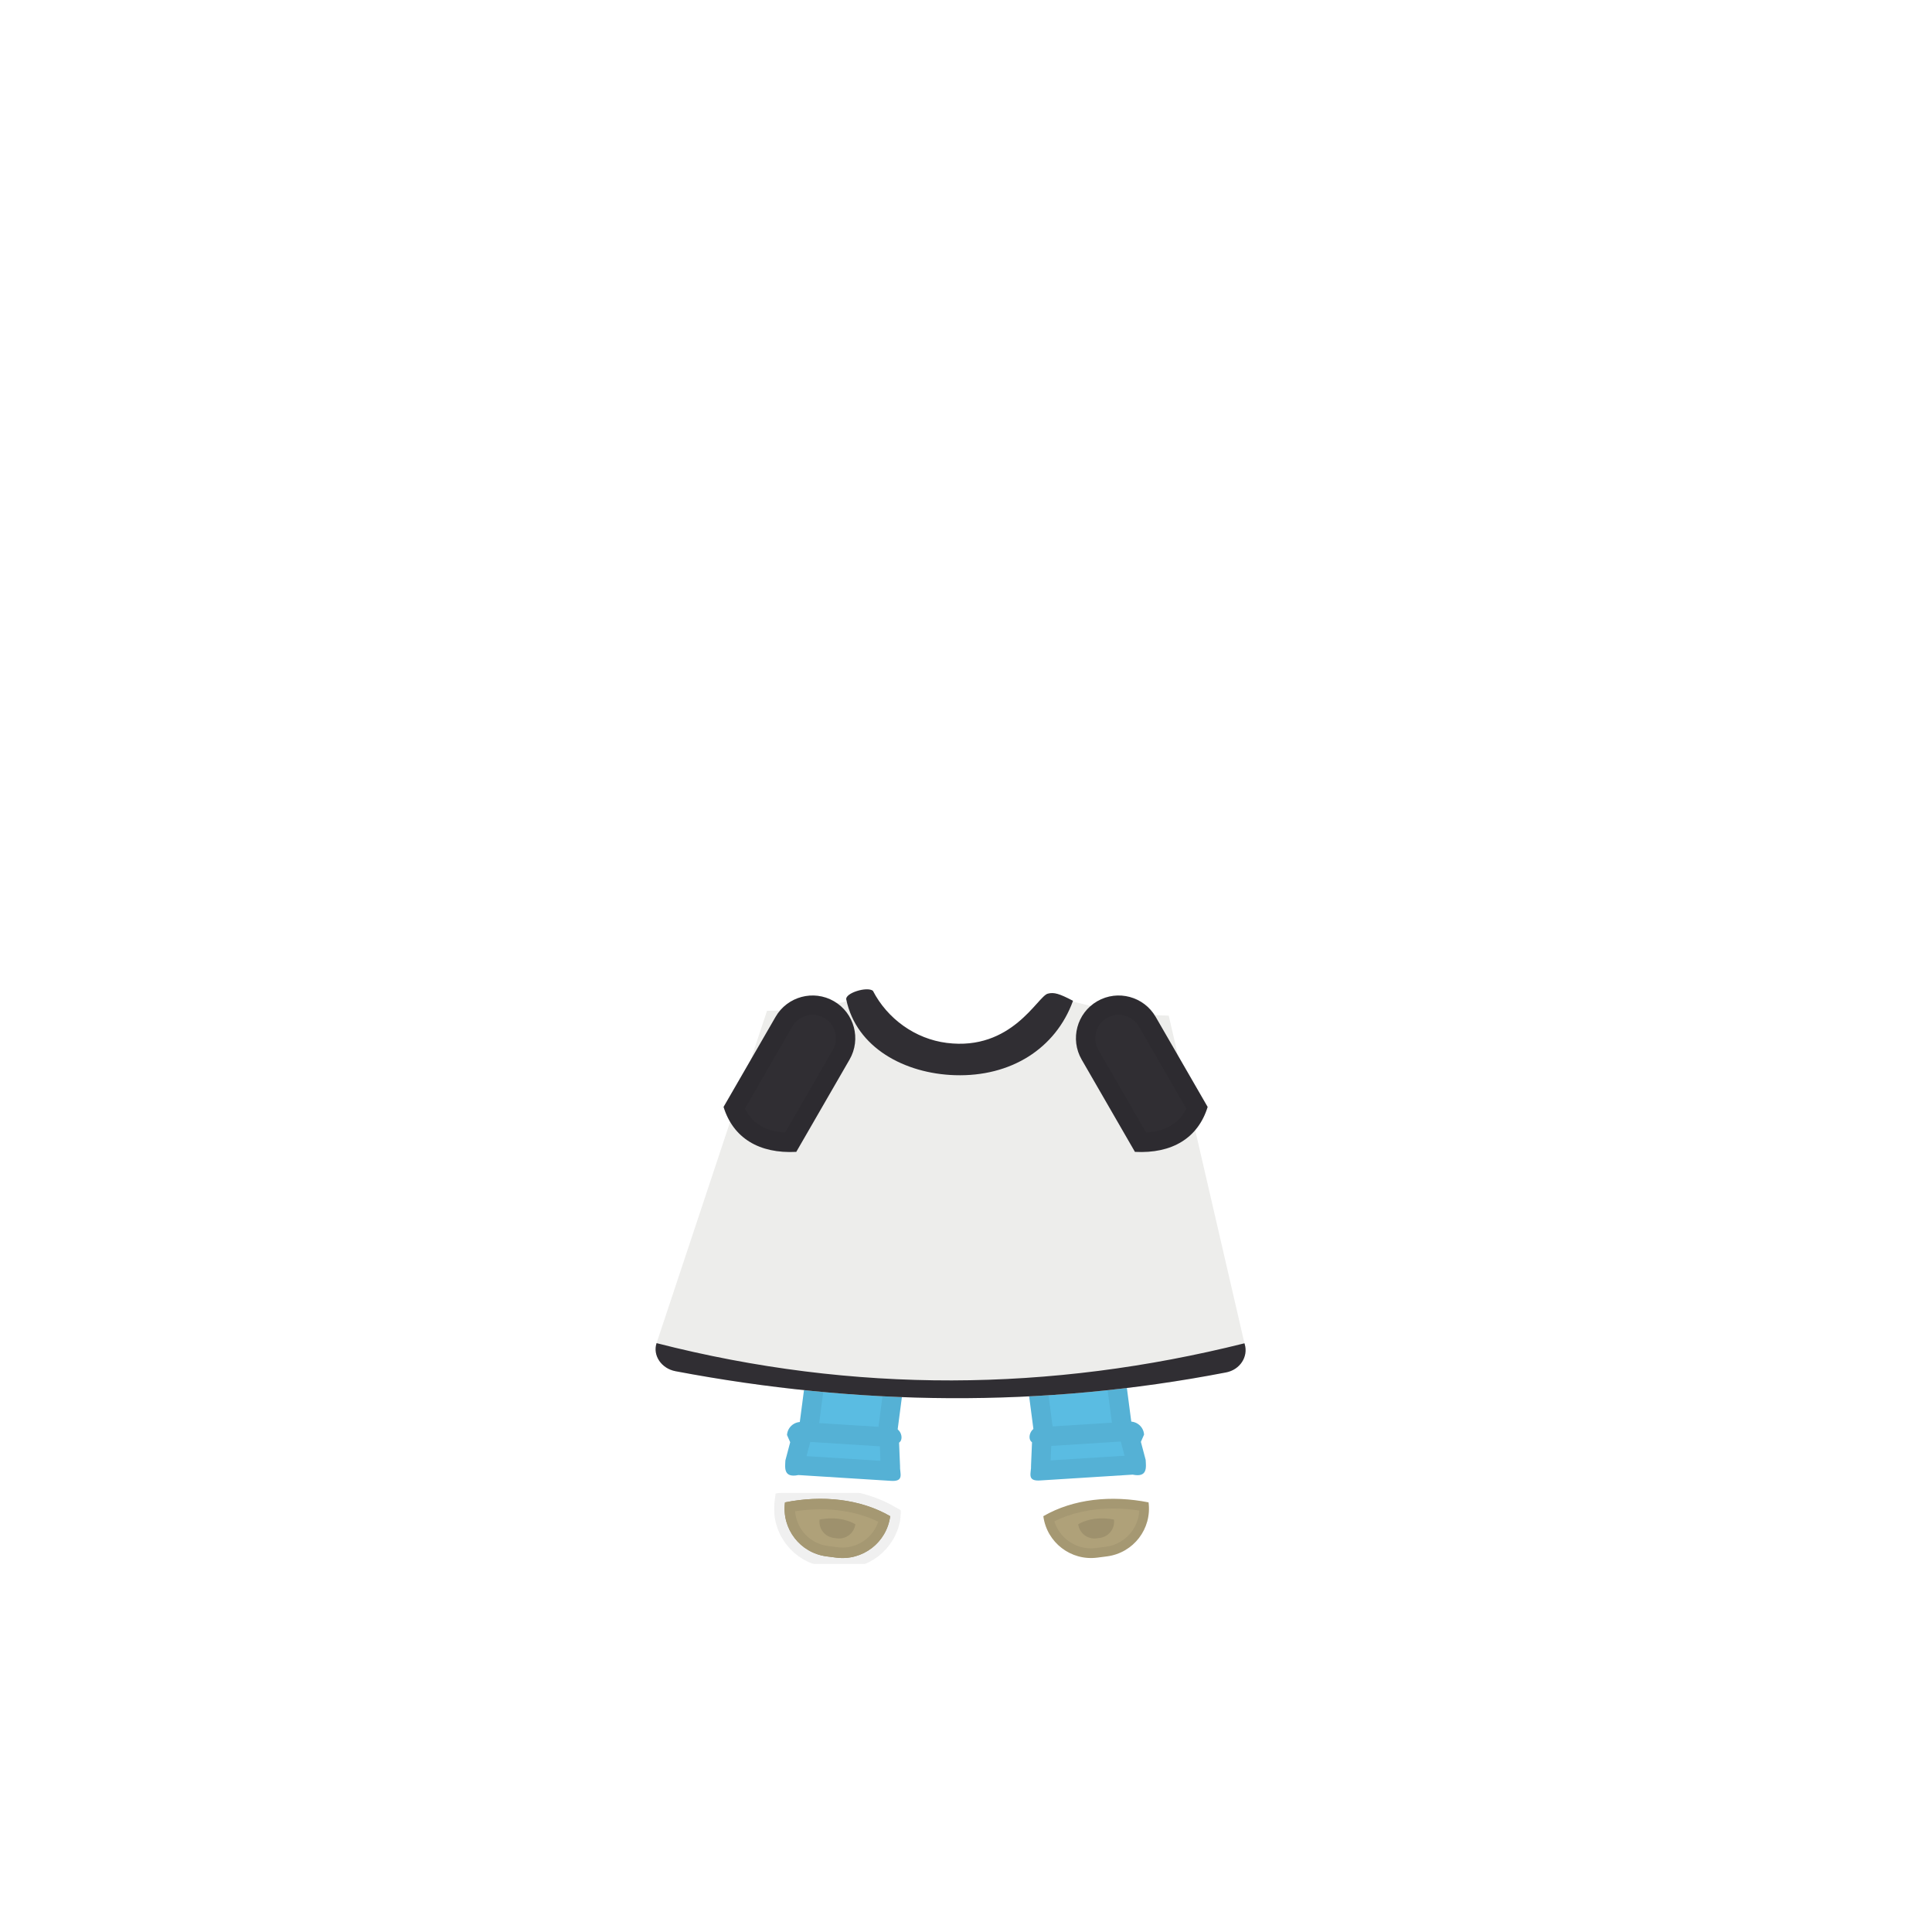
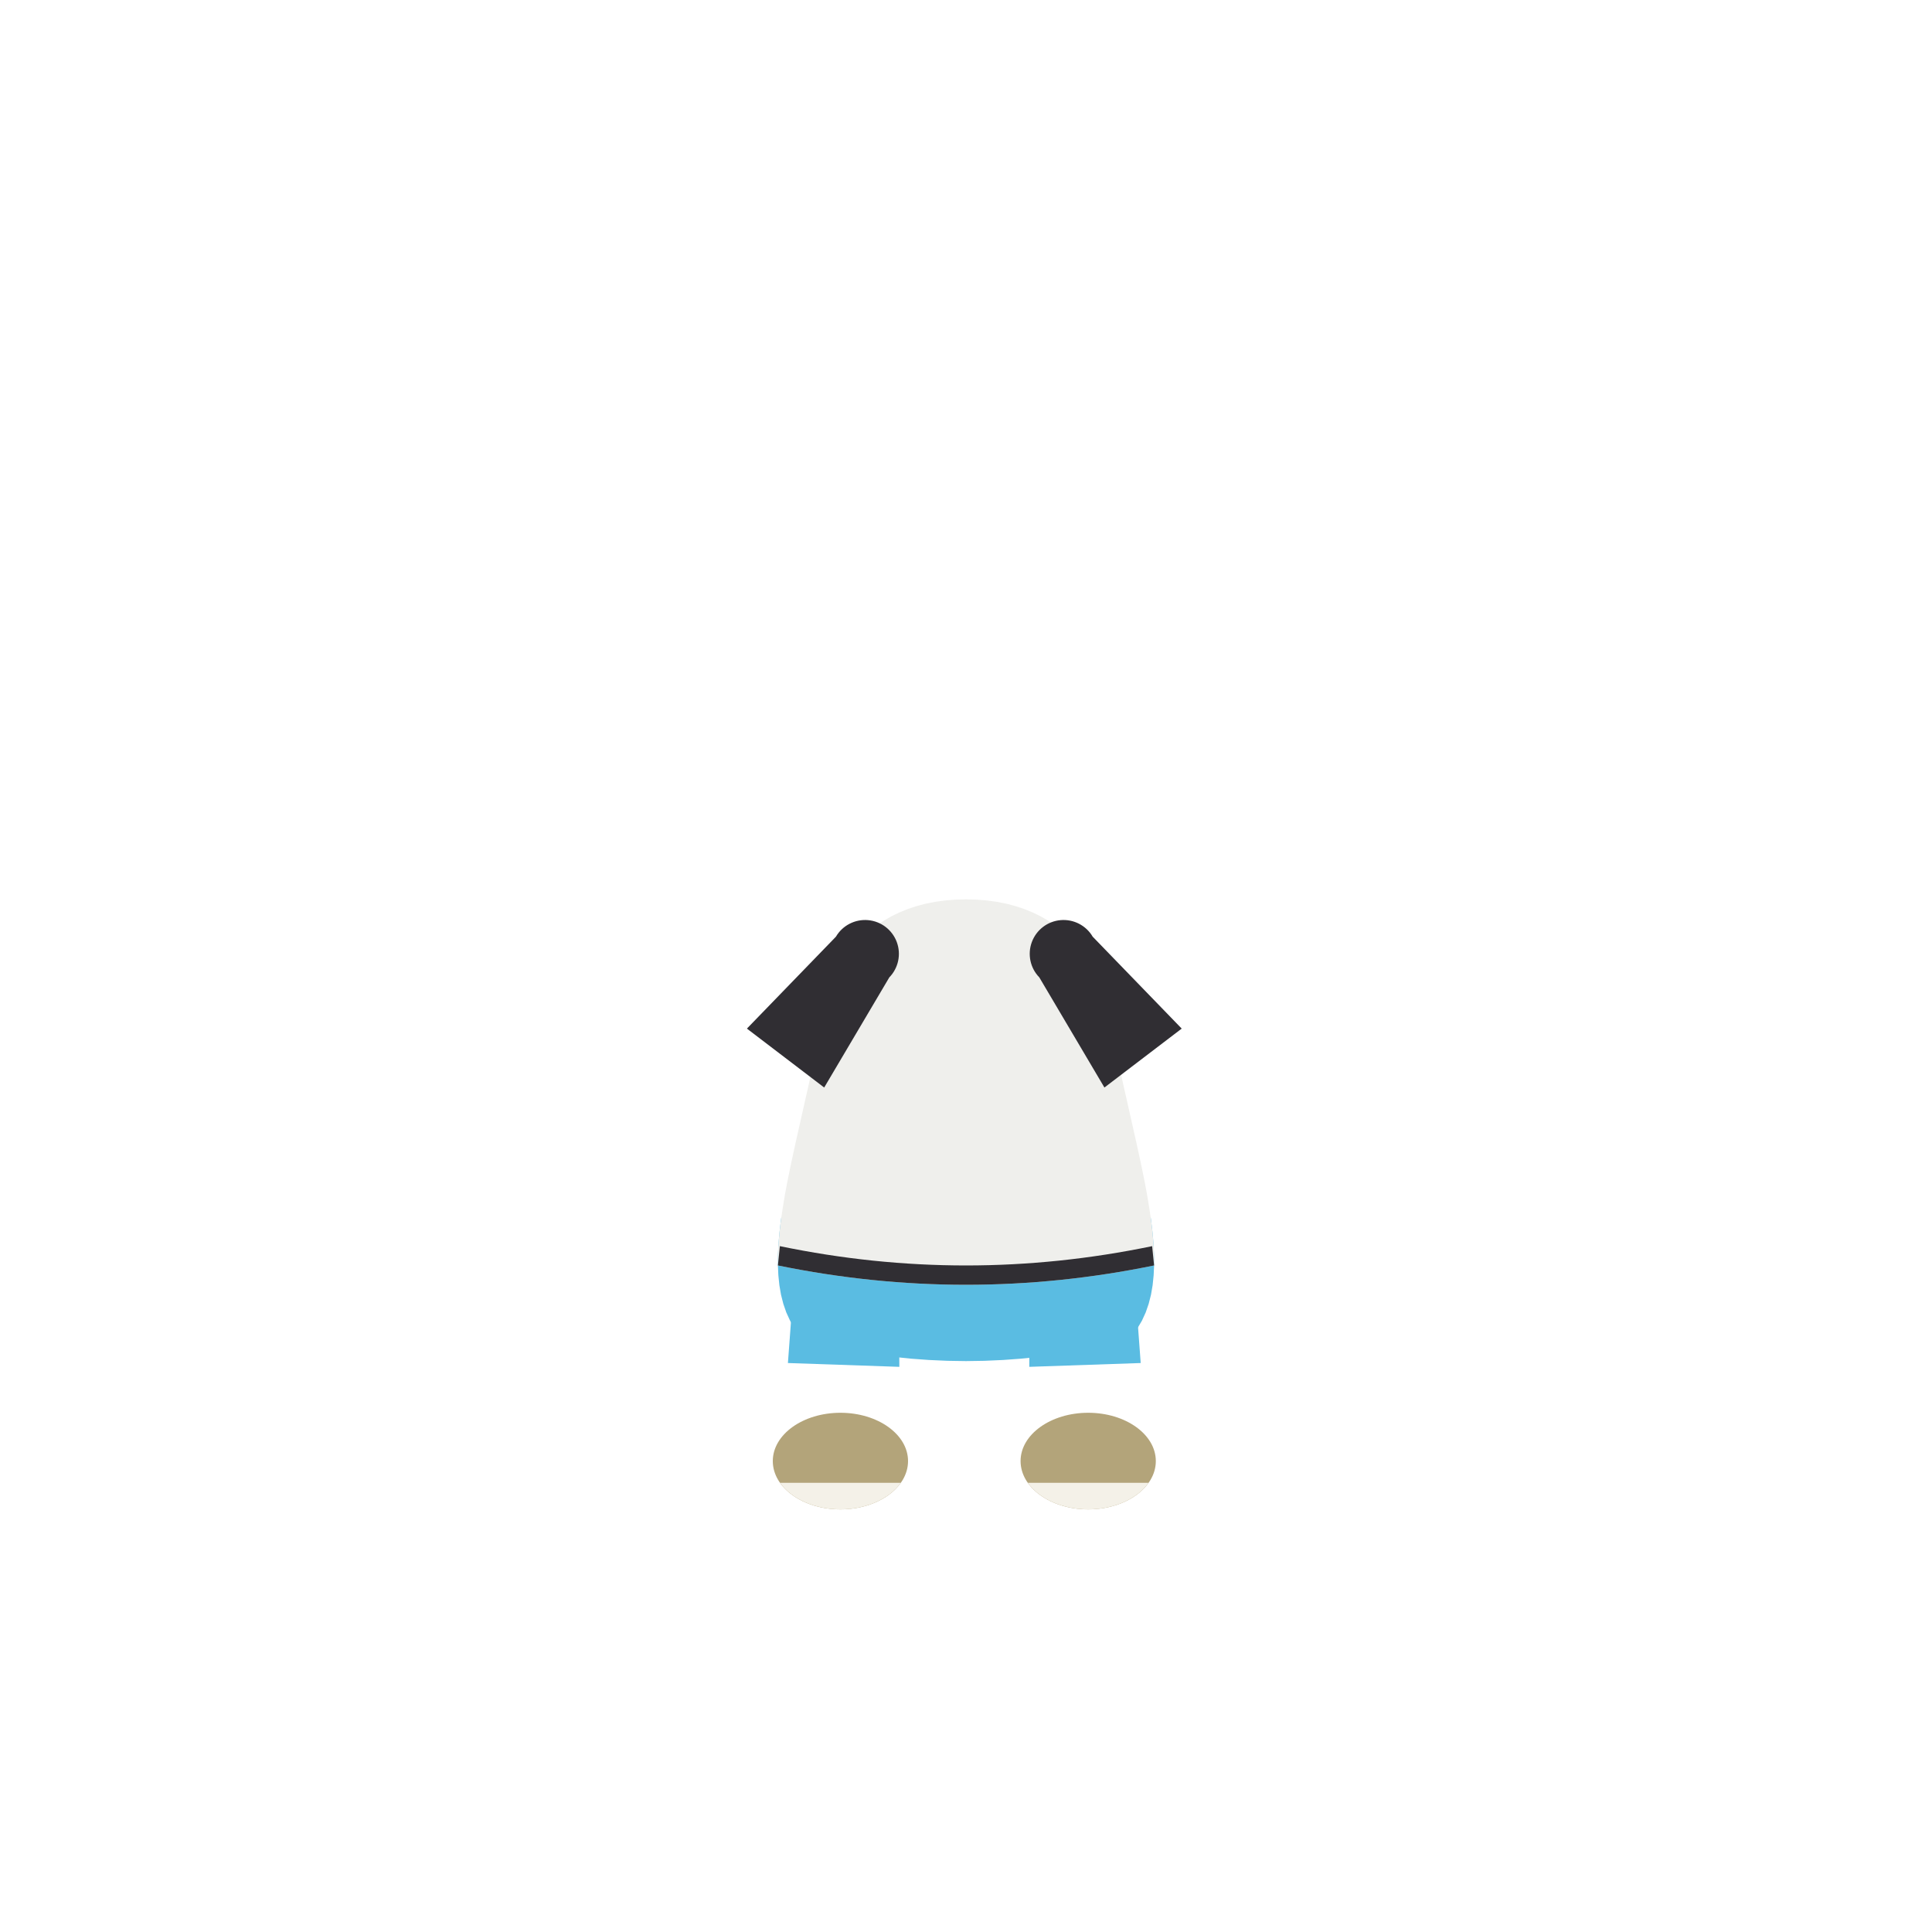
- <svg xmlns="http://www.w3.org/2000/svg" xmlns:xlink="http://www.w3.org/1999/xlink" width="1600" height="1600" viewBox="0 0 400 400" version="1.1" id="conjunto1-preview-svg271">
-   <defs id="conjunto1-preview-defs197">
-     <filter id="conjunto1-preview-filter-remove-color" x="0" y="0" width="1" height="1">
-       <feColorMatrix color-interpolation-filters="sRGB" values="0 0 0 0 1 0 0 0 0 1 0 0 0 0 1 0 0 0 1 0" id="conjunto1-preview-feColorMatrix2" />
-     </filter>
-     <mask id="conjunto1-preview-mask-0">
-       <g filter="url(#conjunto1-preview-filter-remove-color)" id="conjunto1-preview-g7">
-         <rect x="-40" y="-40" width="480" height="480" fill="rgb(0%, 0%, 0%)" fill-opacity="0.06" id="conjunto1-preview-rect5" />
-       </g>
-     </mask>
-     <clipPath id="conjunto1-preview-clip-0">
-       <path clip-rule="nonzero" d="M 0.977 0.676 L 24.207 0.676 L 24.207 33.73 L 0.977 33.73 Z M 0.977 0.676 " id="conjunto1-preview-path10" />
-     </clipPath>
-     <clipPath id="conjunto1-preview-clip-1">
-       <rect x="0" y="0" width="25" height="34" id="conjunto1-preview-rect13" />
-     </clipPath>
-     <g id="conjunto1-preview-source-5" clip-path="url(#conjunto1-preview-clip-1)">
-       <g clip-path="url(#conjunto1-preview-clip-0)" id="conjunto1-preview-g18">
-         <path fill-rule="nonzero" fill="rgb(0%, 0%, 0%)" fill-opacity="1" d="M 12.059 0.676 C 11.656 0.676 11.254 0.703 10.848 0.754 L 8.984 0.996 C 3.945 1.656 0.395 6.273 1.055 11.32 L 3.988 33.73 L 24.207 31.891 L 21.168 8.684 C 20.562 4.047 16.613 0.676 12.059 0.676 M 12.059 4.68 C 14.648 4.68 16.859 6.625 17.199 9.207 L 19.695 28.281 L 7.461 29.395 L 5.023 10.797 C 4.652 7.957 6.66 5.34 9.496 4.969 L 11.367 4.727 C 11.598 4.695 11.828 4.68 12.059 4.68 " id="conjunto1-preview-path16" />
-       </g>
-     </g>
-     <mask id="conjunto1-preview-mask-1">
-       <g filter="url(#conjunto1-preview-filter-remove-color)" id="conjunto1-preview-g23">
-         <rect x="-40" y="-40" width="480" height="480" fill="rgb(0%, 0%, 0%)" fill-opacity="0.06" id="conjunto1-preview-rect21" />
-       </g>
-     </mask>
-     <clipPath id="conjunto1-preview-clip-2">
-       <path clip-rule="nonzero" d="M 0.16 0.32 L 24.25 0.32 L 24.25 12.527 L 0.16 12.527 Z M 0.16 0.32 " id="conjunto1-preview-path26" />
-     </clipPath>
-     <clipPath id="conjunto1-preview-clip-3">
-       <rect x="0" y="0" width="25" height="13" id="conjunto1-preview-rect29" />
-     </clipPath>
-     <g id="conjunto1-preview-source-8" clip-path="url(#conjunto1-preview-clip-3)">
-       <g clip-path="url(#conjunto1-preview-clip-2)" id="conjunto1-preview-g34">
-         <path fill-rule="nonzero" fill="rgb(0%, 0%, 0%)" fill-opacity="1" d="M 20.996 0.32 C 20.934 0.32 20.875 0.324 20.812 0.328 L 1.852 1.52 C 0.273 1.621 -0.379 3.914 0.668 4.602 L 0.469 9.371 C 0.559 10.84 -0.418 12.527 1.957 12.527 C 2.133 12.527 2.328 12.516 2.543 12.5 L 21.504 11.305 C 21.895 11.387 22.227 11.422 22.516 11.422 C 24.52 11.422 24.281 9.637 24.191 8.254 L 23.207 4.52 L 23.863 3.016 C 23.77 1.5 22.496 0.32 20.996 0.32 M 19.047 4.453 L 19.336 5.539 L 19.824 7.398 L 4.52 8.363 L 4.645 5.355 Z M 19.047 4.453 " id="conjunto1-preview-path32" />
-       </g>
-     </g>
-     <mask id="conjunto1-preview-mask-2">
-       <g filter="url(#conjunto1-preview-filter-remove-color)" id="conjunto1-preview-g39">
-         <rect x="-40" y="-40" width="480" height="480" fill="rgb(0%, 0%, 0%)" fill-opacity="0.06" id="conjunto1-preview-rect37" />
-       </g>
-     </mask>
-     <clipPath id="conjunto1-preview-clip-4">
-       <path clip-rule="nonzero" d="M 0.602 0.762 L 23.836 0.762 L 23.836 33.816 L 0.602 33.816 Z M 0.602 0.762 " id="conjunto1-preview-path42" />
-     </clipPath>
-     <clipPath id="conjunto1-preview-clip-5">
-       <rect x="0" y="0" width="24" height="34" id="conjunto1-preview-rect45" />
-     </clipPath>
-     <g id="conjunto1-preview-source-11" clip-path="url(#conjunto1-preview-clip-5)">
-       <g clip-path="url(#conjunto1-preview-clip-4)" id="conjunto1-preview-g50">
-         <path fill-rule="nonzero" fill="rgb(0%, 0%, 0%)" fill-opacity="1" d="M 12.75 0.762 C 8.195 0.762 4.246 4.129 3.641 8.77 L 0.602 31.977 L 20.82 33.816 L 23.754 11.402 C 24.414 6.355 20.863 1.738 15.824 1.078 L 13.961 0.84 C 13.555 0.785 13.152 0.762 12.75 0.762 M 12.75 4.766 C 12.98 4.766 13.211 4.781 13.449 4.812 L 15.305 5.051 C 18.148 5.422 20.156 8.039 19.785 10.883 L 17.348 29.477 L 5.113 28.363 L 7.609 9.289 C 7.949 6.711 10.16 4.766 12.75 4.766 " id="conjunto1-preview-path48" />
-       </g>
-     </g>
-     <mask id="conjunto1-preview-mask-3">
-       <g filter="url(#conjunto1-preview-filter-remove-color)" id="conjunto1-preview-g55">
-         <rect x="-40" y="-40" width="480" height="480" fill="rgb(0%, 0%, 0%)" fill-opacity="0.06" id="conjunto1-preview-rect53" />
-       </g>
-     </mask>
-     <clipPath id="conjunto1-preview-clip-6">
-       <path clip-rule="nonzero" d="M 0.559 0.406 L 24.648 0.406 L 24.648 12.609 L 0.559 12.609 Z M 0.559 0.406 " id="conjunto1-preview-path58" />
-     </clipPath>
-     <clipPath id="conjunto1-preview-clip-7">
-       <rect x="0" y="0" width="25" height="13" id="conjunto1-preview-rect61" />
-     </clipPath>
-     <g id="conjunto1-preview-source-14" clip-path="url(#conjunto1-preview-clip-7)">
-       <g clip-path="url(#conjunto1-preview-clip-6)" id="conjunto1-preview-g66">
-         <path fill-rule="nonzero" fill="rgb(0%, 0%, 0%)" fill-opacity="1" d="M 3.812 0.406 C 2.312 0.406 1.039 1.582 0.945 3.098 L 1.602 4.602 L 0.613 8.34 C 0.527 9.719 0.289 11.508 2.293 11.508 C 2.582 11.508 2.914 11.469 3.305 11.391 L 22.266 12.582 C 22.48 12.602 22.676 12.609 22.852 12.609 C 25.227 12.609 24.25 10.926 24.34 9.457 L 24.141 4.684 C 25.188 3.996 24.535 1.703 22.957 1.605 L 3.996 0.41 C 3.934 0.406 3.875 0.406 3.812 0.406 M 5.762 4.535 L 20.164 5.441 L 20.289 8.445 L 4.984 7.48 L 5.473 5.625 Z M 5.762 4.535 " id="conjunto1-preview-path64" />
-       </g>
-     </g>
-     <mask id="conjunto1-preview-mask-4">
-       <g filter="url(#conjunto1-preview-filter-remove-color)" id="conjunto1-preview-g71">
-         <rect x="-40" y="-40" width="480" height="480" fill="rgb(0%, 0%, 0%)" fill-opacity="0.06" id="conjunto1-preview-rect69" />
-       </g>
-     </mask>
-     <clipPath id="conjunto1-preview-clip-8">
-       <path clip-rule="nonzero" d="M 0.762 0.109 L 28.031 0.109 L 28.031 32.516 L 0.762 32.516 Z M 0.762 0.109 " id="conjunto1-preview-path74" />
-     </clipPath>
-     <clipPath id="conjunto1-preview-clip-9">
-       <rect x="0" y="0" width="29" height="33" id="conjunto1-preview-rect77" />
-     </clipPath>
-     <g id="conjunto1-preview-source-17" clip-path="url(#conjunto1-preview-clip-9)">
-       <g clip-path="url(#conjunto1-preview-clip-8)" id="conjunto1-preview-g82">
-         <path fill-rule="nonzero" fill="rgb(0%, 0%, 0%)" fill-opacity="1" d="M 9.594 0.109 C 8.094 0.109 6.574 0.488 5.184 1.289 C 0.949 3.734 -0.492 9.148 1.949 13.375 L 12.977 32.48 C 13.402 32.504 13.82 32.516 14.234 32.516 C 21.297 32.516 26.164 29.215 28.031 23.18 L 17.27 4.535 C 15.629 1.691 12.652 0.109 9.594 0.109 M 9.594 4.113 C 11.328 4.113 12.938 5.039 13.801 6.535 L 23.605 23.523 C 22.121 26.574 19.332 28.234 15.293 28.477 L 5.418 11.371 C 4.77 10.25 4.598 8.945 4.934 7.695 C 5.266 6.445 6.066 5.402 7.184 4.762 C 7.918 4.336 8.75 4.113 9.594 4.113 " id="conjunto1-preview-path80" />
-       </g>
-     </g>
-     <mask id="conjunto1-preview-mask-5">
-       <g filter="url(#conjunto1-preview-filter-remove-color)" id="conjunto1-preview-g87">
-         <rect x="-40" y="-40" width="480" height="480" fill="rgb(0%, 0%, 0%)" fill-opacity="0.06" id="conjunto1-preview-rect85" />
-       </g>
-     </mask>
-     <clipPath id="conjunto1-preview-clip-10">
-       <path clip-rule="nonzero" d="M 0.809 0.109 L 28.074 0.109 L 28.074 32.516 L 0.809 32.516 Z M 0.809 0.109 " id="conjunto1-preview-path90" />
-     </clipPath>
-     <clipPath id="conjunto1-preview-clip-11">
-       <rect x="0" y="0" width="29" height="33" id="conjunto1-preview-rect93" />
-     </clipPath>
-     <g id="conjunto1-preview-source-20" clip-path="url(#conjunto1-preview-clip-11)">
-       <g clip-path="url(#conjunto1-preview-clip-10)" id="conjunto1-preview-g98">
-         <path fill-rule="nonzero" fill="rgb(0%, 0%, 0%)" fill-opacity="1" d="M 19.242 0.109 C 16.184 0.109 13.207 1.691 11.57 4.535 L 0.805 23.18 C 2.672 29.215 7.539 32.516 14.605 32.516 C 15.016 32.516 15.434 32.504 15.859 32.48 L 26.887 13.375 C 29.332 9.148 27.887 3.734 23.652 1.289 C 22.262 0.488 20.742 0.109 19.242 0.109 M 19.242 4.113 C 20.086 4.113 20.918 4.336 21.652 4.758 C 22.77 5.402 23.57 6.445 23.906 7.695 C 24.238 8.945 24.066 10.25 23.418 11.371 L 13.547 28.477 C 9.504 28.234 6.715 26.574 5.234 23.523 L 15.039 6.535 C 15.898 5.039 17.512 4.113 19.242 4.113 " id="conjunto1-preview-path96" />
-       </g>
-     </g>
-     <mask id="conjunto1-preview-mask-6">
-       <g filter="url(#conjunto1-preview-filter-remove-color)" id="conjunto1-preview-g103">
-         <rect x="-40" y="-40" width="480" height="480" fill="rgb(0%, 0%, 0%)" fill-opacity="0.06" id="conjunto1-preview-rect101" />
-       </g>
-     </mask>
-     <clipPath id="conjunto1-preview-clip-12">
-       <path clip-rule="nonzero" d="M 0.016 0.312 L 21.879 0.312 L 21.879 12.574 L 0.016 12.574 Z M 0.016 0.312 " id="conjunto1-preview-path106" />
-     </clipPath>
-     <clipPath id="conjunto1-preview-clip-13">
-       <rect x="0" y="0" width="22" height="13" id="conjunto1-preview-rect109" />
-     </clipPath>
-     <g id="conjunto1-preview-source-23" clip-path="url(#conjunto1-preview-clip-13)">
-       <g clip-path="url(#conjunto1-preview-clip-12)" id="conjunto1-preview-g114">
-         <path fill-rule="nonzero" fill="rgb(0%, 0%, 0%)" fill-opacity="1" d="M 14.445 0.312 C 9.258 0.312 4.25 1.457 0.012 3.91 C 0.672 8.926 4.957 12.574 9.883 12.574 C 10.316 12.574 10.75 12.547 11.191 12.488 L 13.207 12.227 C 18.672 11.512 22.512 6.512 21.793 1.051 C 19.348 0.562 16.875 0.312 14.445 0.312 M 14.445 2.312 C 16.227 2.312 18.047 2.457 19.871 2.738 C 19.797 4.352 19.234 5.898 18.234 7.199 C 16.938 8.887 15.062 9.969 12.953 10.242 L 10.93 10.504 C 10.582 10.551 10.23 10.574 9.883 10.574 C 6.359 10.574 3.297 8.238 2.285 4.965 C 5.797 3.227 9.969 2.312 14.445 2.312 " id="conjunto1-preview-path112" />
-       </g>
-     </g>
-     <mask id="conjunto1-preview-mask-7">
-       <g filter="url(#conjunto1-preview-filter-remove-color)" id="conjunto1-preview-g119">
-         <rect x="-40" y="-40" width="480" height="480" fill="rgb(0%, 0%, 0%)" fill-opacity="0.1" id="conjunto1-preview-rect117" />
-       </g>
-     </mask>
-     <clipPath id="conjunto1-preview-clip-14">
-       <path clip-rule="nonzero" d="M 0.227 0.359 L 7.664 0.359 L 7.664 4.527 L 0.227 4.527 Z M 0.227 0.359 " id="conjunto1-preview-path122" />
-     </clipPath>
-     <clipPath id="conjunto1-preview-clip-15">
-       <rect x="0" y="0" width="8" height="5" id="conjunto1-preview-rect125" />
-     </clipPath>
-     <g id="conjunto1-preview-source-26" clip-path="url(#conjunto1-preview-clip-15)">
-       <g clip-path="url(#conjunto1-preview-clip-14)" id="conjunto1-preview-g130">
-         <path fill-rule="nonzero" fill="rgb(0%, 0%, 0%)" fill-opacity="1" d="M 7.637 0.609 C 7.879 2.469 6.574 4.168 4.715 4.41 L 4.031 4.5 C 2.176 4.742 0.473 3.438 0.23 1.582 C 2.344 0.355 5.027 0.09 7.637 0.609 " id="conjunto1-preview-path128" />
-       </g>
-     </g>
-     <mask id="conjunto1-preview-mask-8">
-       <g filter="url(#conjunto1-preview-filter-remove-color)" id="conjunto1-preview-g135">
-         <rect x="-40" y="-40" width="480" height="480" fill="rgb(0%, 0%, 0%)" fill-opacity="0.06" id="conjunto1-preview-rect133" />
-       </g>
-     </mask>
-     <clipPath id="conjunto1-preview-clip-16">
-       <path clip-rule="nonzero" d="M 0.438 0.312 L 22.305 0.312 L 22.305 12.574 L 0.438 12.574 Z M 0.438 0.312 " id="conjunto1-preview-path138" />
-     </clipPath>
-     <clipPath id="conjunto1-preview-clip-17">
-       <rect x="0" y="0" width="23" height="13" id="conjunto1-preview-rect141" />
-     </clipPath>
-     <g id="conjunto1-preview-source-29" clip-path="url(#conjunto1-preview-clip-17)">
-       <g clip-path="url(#conjunto1-preview-clip-16)" id="conjunto1-preview-g146">
-         <path fill-rule="nonzero" fill="rgb(0%, 0%, 0%)" fill-opacity="1" d="M 7.875 0.312 C 5.441 0.312 2.973 0.562 0.523 1.051 C -0.191 6.512 3.648 11.512 9.113 12.227 L 11.129 12.488 C 11.566 12.547 12.004 12.574 12.438 12.574 C 17.363 12.574 21.648 8.926 22.305 3.91 C 18.07 1.457 13.059 0.312 7.875 0.312 M 7.875 2.312 C 12.352 2.312 16.523 3.227 20.035 4.965 C 19.023 8.238 15.961 10.574 12.438 10.574 C 12.09 10.574 11.734 10.551 11.383 10.504 L 9.371 10.246 C 7.258 9.969 5.383 8.887 4.086 7.199 C 3.086 5.898 2.523 4.352 2.449 2.738 C 4.273 2.457 6.09 2.312 7.875 2.312 " id="conjunto1-preview-path144" />
-       </g>
-     </g>
-     <mask id="conjunto1-preview-mask-9">
-       <g filter="url(#conjunto1-preview-filter-remove-color)" id="conjunto1-preview-g151">
-         <rect x="-40" y="-40" width="480" height="480" fill="rgb(0%, 0%, 0%)" fill-opacity="0.1" id="conjunto1-preview-rect149" />
-       </g>
-     </mask>
-     <clipPath id="conjunto1-preview-clip-18">
-       <path clip-rule="nonzero" d="M 0.652 0.359 L 8.09 0.359 L 8.09 4.527 L 0.652 4.527 Z M 0.652 0.359 " id="conjunto1-preview-path154" />
-     </clipPath>
-     <clipPath id="conjunto1-preview-clip-19">
-       <rect x="0" y="0" width="9" height="5" id="conjunto1-preview-rect157" />
-     </clipPath>
-     <g id="conjunto1-preview-source-32" clip-path="url(#conjunto1-preview-clip-19)">
-       <g clip-path="url(#conjunto1-preview-clip-18)" id="conjunto1-preview-g162">
-         <path fill-rule="nonzero" fill="rgb(0%, 0%, 0%)" fill-opacity="1" d="M 0.684 0.609 C 0.441 2.469 1.746 4.168 3.605 4.41 L 4.289 4.5 C 6.145 4.742 7.848 3.438 8.09 1.582 C 5.973 0.355 3.293 0.09 0.684 0.609 " id="conjunto1-preview-path160" />
-       </g>
-     </g>
-     <mask id="conjunto1-preview-mask-10">
-       <g filter="url(#conjunto1-preview-filter-remove-color)" id="conjunto1-preview-g167">
-         <rect x="-40" y="-40" width="480" height="480" fill="rgb(0%, 0%, 0%)" fill-opacity="0.06" id="conjunto1-preview-rect165" />
-       </g>
-     </mask>
-     <clipPath id="conjunto1-preview-clip-20">
-       <path clip-rule="nonzero" d="M 0.27 0.145 L 26.645 0.145 L 26.645 16.742 L 0.27 16.742 Z M 0.27 0.145 " id="conjunto1-preview-path170" />
-     </clipPath>
-     <clipPath id="conjunto1-preview-clip-21">
-       <rect x="0" y="0" width="27" height="17" id="conjunto1-preview-rect173" />
-     </clipPath>
-     <g id="conjunto1-preview-source-35" clip-path="url(#conjunto1-preview-clip-21)">
-       <g clip-path="url(#conjunto1-preview-clip-20)" id="conjunto1-preview-g178">
-         <path fill="none" stroke-width="4.337" stroke-linecap="butt" stroke-linejoin="miter" stroke="rgb(0%, 0%, 0%)" stroke-opacity="1" stroke-miterlimit="16" d="M -0.001 -0.002 C -0.716 -5.463 3.124 -10.463 8.589 -11.177 L 10.604 -11.439 C 16.058 -12.154 21.065 -8.314 21.78 -2.861 C 15.558 0.745 7.671 1.522 -0.001 -0.002 Z M -0.001 -0.002 " transform="matrix(1, 0, 0, -1, 2.5245, 3.0492)" id="conjunto1-preview-path176" />
-       </g>
-     </g>
-     <mask id="conjunto1-preview-mask-11">
-       <g filter="url(#conjunto1-preview-filter-remove-color)" id="conjunto1-preview-g183">
-         <rect x="-40" y="-40" width="480" height="480" fill="rgb(0%, 0%, 0%)" fill-opacity="0.1" id="conjunto1-preview-rect181" />
-       </g>
-     </mask>
-     <clipPath id="conjunto1-preview-clip-22">
-       <path clip-rule="nonzero" d="M 0.652 0.359 L 8.09 0.359 L 8.09 4.527 L 0.652 4.527 Z M 0.652 0.359 " id="conjunto1-preview-path186" />
-     </clipPath>
-     <clipPath id="conjunto1-preview-clip-23">
-       <rect x="0" y="0" width="9" height="5" id="conjunto1-preview-rect189" />
-     </clipPath>
-     <g id="conjunto1-preview-source-38" clip-path="url(#conjunto1-preview-clip-23)">
-       <g clip-path="url(#conjunto1-preview-clip-22)" id="conjunto1-preview-g194">
-         <path fill-rule="nonzero" fill="rgb(0%, 0%, 0%)" fill-opacity="1" d="M 0.684 0.609 C 0.441 2.469 1.746 4.168 3.605 4.41 L 4.289 4.5 C 6.145 4.742 7.848 3.438 8.09 1.582 C 5.973 0.355 3.293 0.09 0.684 0.609 " id="conjunto1-preview-path192" />
-       </g>
-     </g>
-   </defs>
-   <path fill-rule="nonzero" fill="rgb(35.294%, 73.726%, 88.628%)" fill-opacity="1" d="M 214.988 303.73 L 212.055 281.32 C 211.395 276.273 214.945 271.656 219.984 270.996 L 221.848 270.754 C 226.891 270.094 231.508 273.641 232.168 278.684 L 235.207 301.891 Z M 214.988 303.73 " id="conjunto1-preview-path199" />
-   <g mask="url(#conjunto1-preview-mask-0)" id="conjunto1-preview-g203">
-     <use xlink:href="#conjunto1-preview-source-5" transform="translate(211,270)" id="conjunto1-preview-use201" />
+ <svg xmlns="http://www.w3.org/2000/svg" viewBox="0 0 400 400" width="1600" height="1600" aria-hidden="true">
+   <g id="ropa-calzado-izq" class="ropa-calzado ropa-calzado-izq" style="transform-origin:175.3px 264.1px">
+     <ellipse cx="174.00" cy="302.50" rx="14.00" ry="10.00" fill="#b3a47a" />
+     <path d="M161.50,307.00 A14.00,10.00 0 0,0 186.50,307.00 Z" fill="#f4f1e8" />
  </g>
-   <path fill-rule="nonzero" fill="rgb(35.294%, 73.726%, 88.628%)" fill-opacity="1" d="M 215.543 306.5 L 234.504 305.305 C 237.594 305.945 237.293 303.832 237.195 302.254 L 236.207 298.52 L 236.863 297.016 C 236.766 295.438 235.391 294.227 233.812 294.328 L 214.852 295.52 C 213.273 295.621 212.621 297.914 213.668 298.602 L 213.469 303.371 C 213.566 304.949 212.43 306.777 215.543 306.5 " id="conjunto1-preview-path205" />
-   <g mask="url(#conjunto1-preview-mask-1)" id="conjunto1-preview-g209">
-     <use xlink:href="#conjunto1-preview-source-8" transform="translate(213,294)" id="conjunto1-preview-use207" />
+   <g id="ropa-calzado-der" class="ropa-calzado ropa-calzado-der" style="transform-origin:224.0px 264.1px">
+     <ellipse cx="225.30" cy="302.50" rx="14.00" ry="10.00" fill="#b3a47a" />
+     <path d="M212.80,307.00 A14.00,10.00 0 0,0 237.80,307.00 Z" fill="#f4f1e8" />
  </g>
-   <path fill-rule="nonzero" fill="rgb(35.294%, 73.726%, 88.628%)" fill-opacity="1" d="M 184.82 303.816 L 187.754 281.402 C 188.414 276.355 184.859 271.738 179.824 271.078 L 177.961 270.84 C 172.918 270.18 168.301 273.723 167.641 278.77 L 164.602 301.977 Z M 184.82 303.816 " id="conjunto1-preview-path211" />
-   <g mask="url(#conjunto1-preview-mask-2)" id="conjunto1-preview-g215">
-     <use xlink:href="#conjunto1-preview-source-11" transform="translate(164,270)" id="conjunto1-preview-use213" />
+   <g class="ropa-cadera">
+     <path d="M238.23,252.00 L238.30,252.48 L238.59,254.94 L238.81,257.32 L238.93,259.63 L238.95,261.87 L238.85,264.02 L238.64,266.08 L238.30,268.06 L237.82,269.95 L237.20,271.74 L236.42,273.44 L235.47,275.04 L233.99,276.04 L232.15,276.97 L229.96,277.82 L227.46,278.60 L224.69,279.30 L221.66,279.93 L218.41,280.47 L214.98,280.93 L211.38,281.30 L207.66,281.57 L203.85,281.74 L200.00,281.80 L196.15,281.74 L192.34,281.57 L188.62,281.30 L185.02,280.93 L181.59,280.47 L178.34,279.93 L175.31,279.30 L172.54,278.60 L170.04,277.82 L167.85,276.97 L166.01,276.04 L164.53,275.04 L163.58,273.44 L162.80,271.74 L162.18,269.95 L161.70,268.06 L161.36,266.08 L161.15,264.02 L161.05,261.87 L161.07,259.63 L161.19,257.32 L161.41,254.94 L161.70,252.48 L161.77,252.00 Z" fill="#5abce2" />
  </g>
-   <path fill-rule="nonzero" fill="rgb(35.294%, 73.726%, 88.628%)" fill-opacity="1" d="M 184.266 306.582 L 165.305 305.391 C 162.215 306.031 162.516 303.918 162.613 302.34 L 163.602 298.602 L 162.945 297.098 C 163.043 295.52 164.414 294.312 165.992 294.41 L 184.957 295.605 C 186.535 295.703 187.188 297.996 186.141 298.684 L 186.34 303.457 C 186.242 305.035 187.379 306.859 184.266 306.582 " id="conjunto1-preview-path217" />
-   <g mask="url(#conjunto1-preview-mask-3)" id="conjunto1-preview-g221">
-     <use xlink:href="#conjunto1-preview-source-14" transform="translate(162,294)" id="conjunto1-preview-use219" />
+   <g id="ropa-pierna-izq" class="ropa-pierna ropa-pierna-izq" style="transform-origin:175.3px 264.1px">
+     <path d="M186.20,282.99 L186.10,264.04 A10.8,10.8 0 1,0 164.53,263.30 L163.13,282.20 Z" fill="#5abce2" />
  </g>
-   <path fill-rule="nonzero" fill="rgb(92.941%, 92.941%, 92.157%)" fill-opacity="1" d="M 253.863 284.141 C 256.73 283.582 258.48 280.887 257.703 278.285 C 257.688 278.227 257.672 278.172 257.652 278.117 L 241.973 210.277 C 228.527 209.891 231.109 209.418 221.82 207.293 L 217.676 214.559 C 212.137 220.23 204.582 223.203 195.738 222.344 C 188.664 221.652 182.984 218.688 179.012 213.727 L 176.066 207.113 C 167.547 209.355 158.805 209.277 158.805 209.277 L 135.953 278.027 C 135.945 278.043 135.941 278.062 135.934 278.082 C 135.09 280.66 136.973 283.348 139.84 283.891 C 177.598 291.047 215.609 291.547 253.863 284.141 " id="conjunto1-preview-path223" />
-   <path fill-rule="nonzero" fill="rgb(18.823%, 18.039%, 20%)" fill-opacity="1" d="M 135.934 278.082 C 135.09 280.66 136.973 283.348 139.84 283.891 C 177.598 291.047 215.609 291.547 253.863 284.141 C 256.73 283.582 258.48 280.887 257.703 278.285 C 257.688 278.227 257.672 278.172 257.652 278.117 C 217.461 288.172 176.902 288.562 135.934 278.082 C 135.941 278.062 135.945 278.043 135.953 278.027 " id="conjunto1-preview-path225" />
-   <path fill-rule="nonzero" fill="rgb(18.823%, 18.039%, 20%)" fill-opacity="1" d="M 222.156 207.207 C 218.555 217.129 209.254 222.965 197.723 222.605 C 187.305 222.285 177.305 216.926 175.211 206.941 C 174.93 205.609 179.5 204.191 180.723 205.129 C 183.73 210.941 189.496 215.098 196.008 215.922 C 209.504 217.633 214.812 206.305 216.922 205.73 C 218.23 205.379 219.352 205.738 222.156 207.207 " id="conjunto1-preview-path227" />
-   <path fill-rule="nonzero" fill="rgb(18.823%, 18.039%, 20%)" fill-opacity="1" d="M 234.977 238.48 L 223.949 219.375 C 221.508 215.148 222.949 209.734 227.184 207.289 C 231.41 204.855 236.824 206.297 239.27 210.535 L 250.031 229.18 C 248.055 235.566 242.723 238.891 234.977 238.48 " id="conjunto1-preview-path229" />
-   <g mask="url(#conjunto1-preview-mask-4)" id="conjunto1-preview-g233">
-     <use xlink:href="#conjunto1-preview-source-17" transform="translate(222,206)" id="conjunto1-preview-use231" />
+   <g id="ropa-pierna-der" class="ropa-pierna ropa-pierna-der" style="transform-origin:224.0px 264.1px">
+     <path d="M236.17,282.20 L234.77,263.30 A10.8,10.8 0 1,0 213.20,264.04 L213.10,282.99 Z" fill="#5abce2" />
  </g>
-   <path fill-rule="nonzero" fill="rgb(18.823%, 18.039%, 20%)" fill-opacity="1" d="M 164.859 238.48 L 175.887 219.375 C 178.332 215.148 176.887 209.734 172.652 207.289 C 168.43 204.855 163.012 206.297 160.57 210.535 L 149.805 229.18 C 151.781 235.566 157.117 238.891 164.859 238.48 " id="conjunto1-preview-path235" />
-   <g mask="url(#conjunto1-preview-mask-5)" id="conjunto1-preview-g239">
-     <use xlink:href="#conjunto1-preview-source-20" transform="translate(149,206)" id="conjunto1-preview-use237" />
+   <g id="ropa-cuerpo" class="ropa-cuerpo">
+     <path d="M161.06,262.00 L161.05,261.87 L161.07,259.63 L161.19,257.32 L161.41,254.94 L161.70,252.48 L162.08,249.95 L162.51,247.35 L163.01,244.69 L163.56,241.97 L164.15,239.20 L164.77,236.37 L165.42,233.48 L166.08,230.56 L166.75,227.58 L167.43,224.58 L168.09,221.53 L168.74,218.46 L169.36,215.37 L169.68,213.09 L170.08,210.90 L170.57,208.79 L171.15,206.77 L171.81,204.85 L172.56,203.01 L173.39,201.26 L174.31,199.60 L175.31,198.03 L176.39,196.56 L177.56,195.17 L178.80,193.89 L180.13,192.69 L181.54,191.60 L183.03,190.59 L184.60,189.69 L186.25,188.89 L187.98,188.19 L189.79,187.59 L191.68,187.09 L193.65,186.71 L195.69,186.43 L197.81,186.26 L200.00,186.20 L202.19,186.26 L204.31,186.43 L206.35,186.71 L208.32,187.09 L210.21,187.59 L212.02,188.19 L213.75,188.89 L215.40,189.69 L216.97,190.59 L218.46,191.60 L219.87,192.69 L221.20,193.89 L222.44,195.17 L223.61,196.56 L224.69,198.03 L225.69,199.60 L226.61,201.26 L227.44,203.01 L228.19,204.85 L228.85,206.77 L229.43,208.79 L229.92,210.90 L230.32,213.09 L230.64,215.37 L231.26,218.46 L231.91,221.53 L232.57,224.58 L233.25,227.58 L233.92,230.56 L234.58,233.48 L235.23,236.37 L235.85,239.20 L236.44,241.97 L236.99,244.69 L237.49,247.35 L237.92,249.95 L238.30,252.48 L238.59,254.94 L238.81,257.32 L238.93,259.63 L238.95,261.87 L238.94,262.00 Q200.00,270.00 161.06,262.00 Z" fill="#efefec" />
+     <path d="M161.06,262.00 Q200.00,270.00 238.94,262.00 L238.54,258.00 Q200.00,266.00 161.46,258.00 Z" fill="#302e33" />
  </g>
-   <path fill-rule="nonzero" fill="rgb(68.628%, 63.138%, 47.45%)" fill-opacity="1" d="M 237.793 311.051 C 238.512 316.512 234.672 321.512 229.207 322.227 L 227.191 322.488 C 221.738 323.203 216.73 319.363 216.012 313.91 C 222.234 310.305 230.125 309.527 237.793 311.051 " id="conjunto1-preview-path241" />
-   <g mask="url(#conjunto1-preview-mask-6)" id="conjunto1-preview-g245">
-     <use xlink:href="#conjunto1-preview-source-23" transform="translate(216,310)" id="conjunto1-preview-use243" />
+   <g id="ropa-brazo-izq" class="ropa-brazo ropa-brazo-izq" style="transform-origin:178.1px 198.8px">
+     <path d="M170.64,225.16 L184.12,202.36 A7,7 0 1,0 173.07,193.93 L154.64,212.96 Z" fill="#302e33" />
  </g>
-   <g mask="url(#conjunto1-preview-mask-7)" id="conjunto1-preview-g249">
-     <use xlink:href="#conjunto1-preview-source-26" transform="translate(223,314)" id="conjunto1-preview-use247" />
-   </g>
-   <path fill-rule="nonzero" fill="rgb(68.628%, 63.138%, 47.45%)" fill-opacity="1" d="M 162.523 311.051 C 161.809 316.512 165.648 321.512 171.113 322.227 L 173.129 322.488 C 178.582 323.203 183.59 319.363 184.305 313.91 C 178.082 310.305 170.195 309.527 162.523 311.051 " id="conjunto1-preview-path251" />
-   <g mask="url(#conjunto1-preview-mask-8)" id="conjunto1-preview-g255">
-     <use xlink:href="#conjunto1-preview-source-29" transform="translate(162,310)" id="conjunto1-preview-use253" />
-   </g>
-   <g mask="url(#conjunto1-preview-mask-9)" id="conjunto1-preview-g259">
-     <use xlink:href="#conjunto1-preview-source-32" transform="translate(169,314)" id="conjunto1-preview-use257" />
-   </g>
-   <path fill-rule="nonzero" fill="rgb(68.628%, 63.138%, 47.45%)" fill-opacity="1" d="M 162.523 311.051 C 161.809 316.512 165.648 321.512 171.113 322.227 L 173.129 322.488 C 178.582 323.203 183.59 319.363 184.305 313.91 C 178.082 310.305 170.195 309.527 162.523 311.051 " id="conjunto1-preview-path261" />
-   <g mask="url(#conjunto1-preview-mask-10)" id="conjunto1-preview-g265">
-     <use xlink:href="#conjunto1-preview-source-35" transform="translate(160,308)" id="conjunto1-preview-use263" />
-   </g>
-   <g mask="url(#conjunto1-preview-mask-11)" id="conjunto1-preview-g269">
-     <use xlink:href="#conjunto1-preview-source-38" transform="translate(169,314)" id="conjunto1-preview-use267" />
+   <g id="ropa-brazo-der" class="ropa-brazo ropa-brazo-der" style="transform-origin:221.2px 198.8px">
+     <path d="M244.66,212.96 L226.23,193.93 A7,7 0 1,0 215.18,202.36 L228.66,225.16 Z" fill="#302e33" />
  </g>
</svg>
